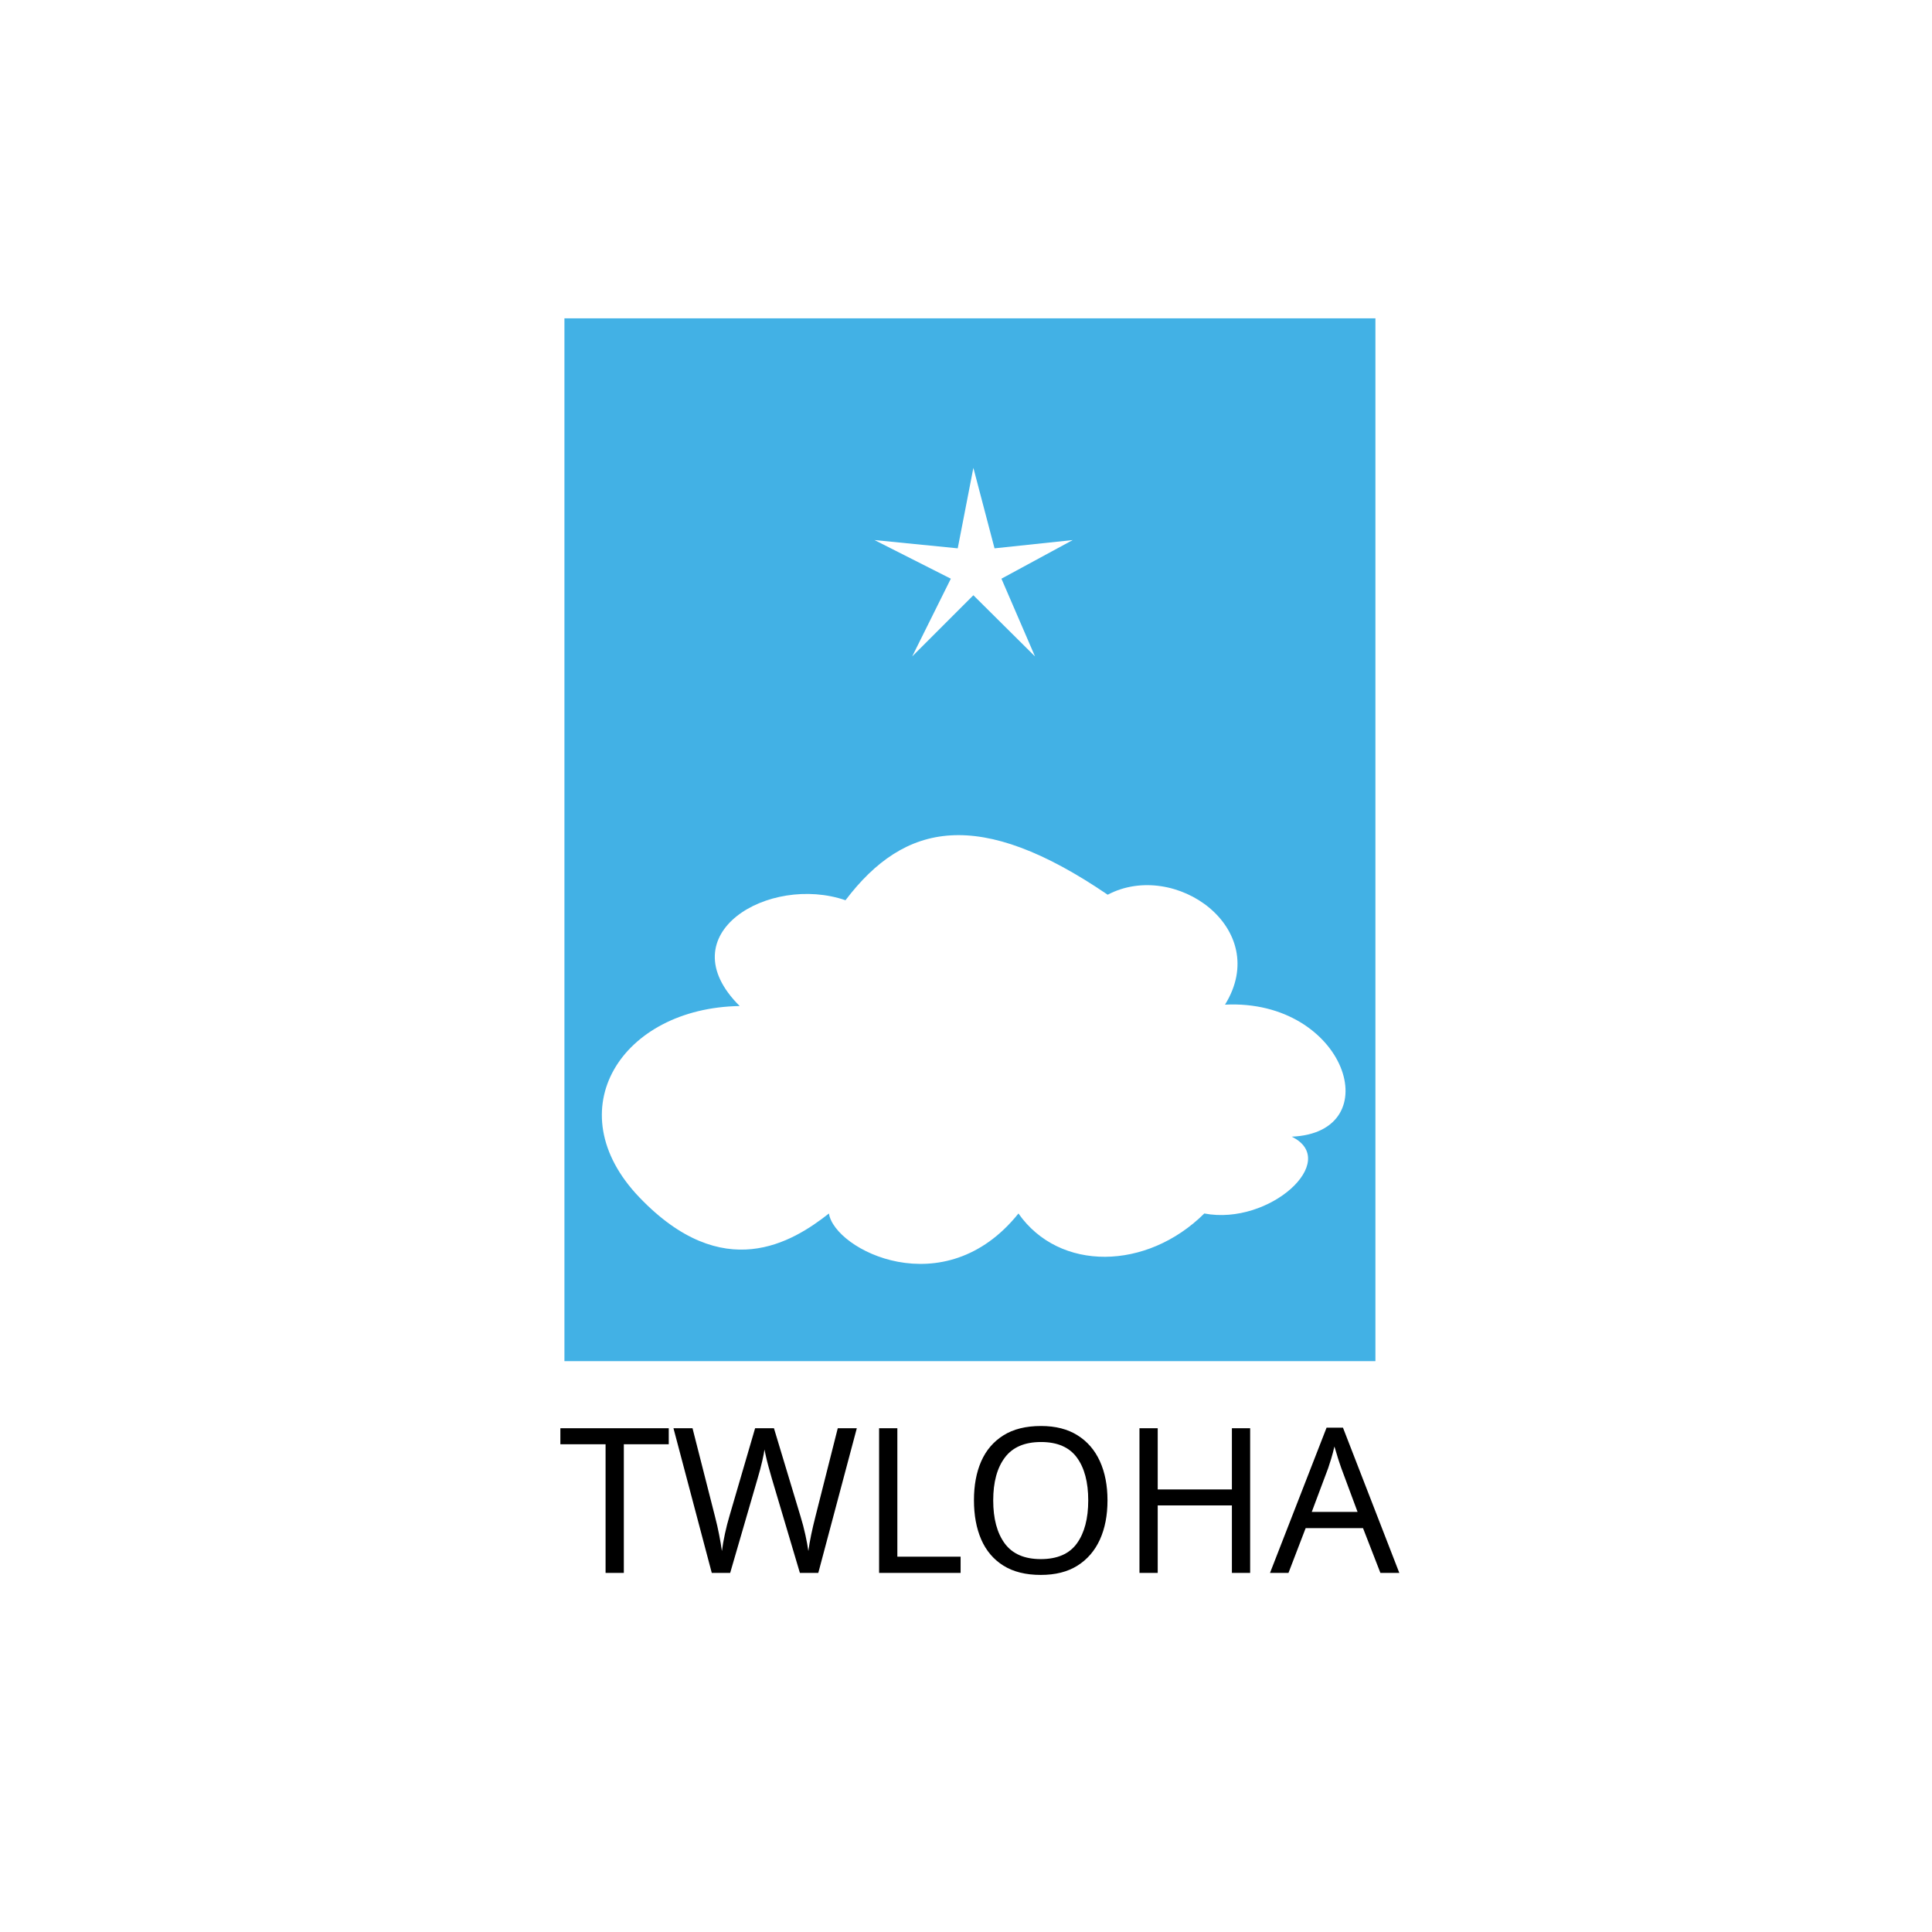
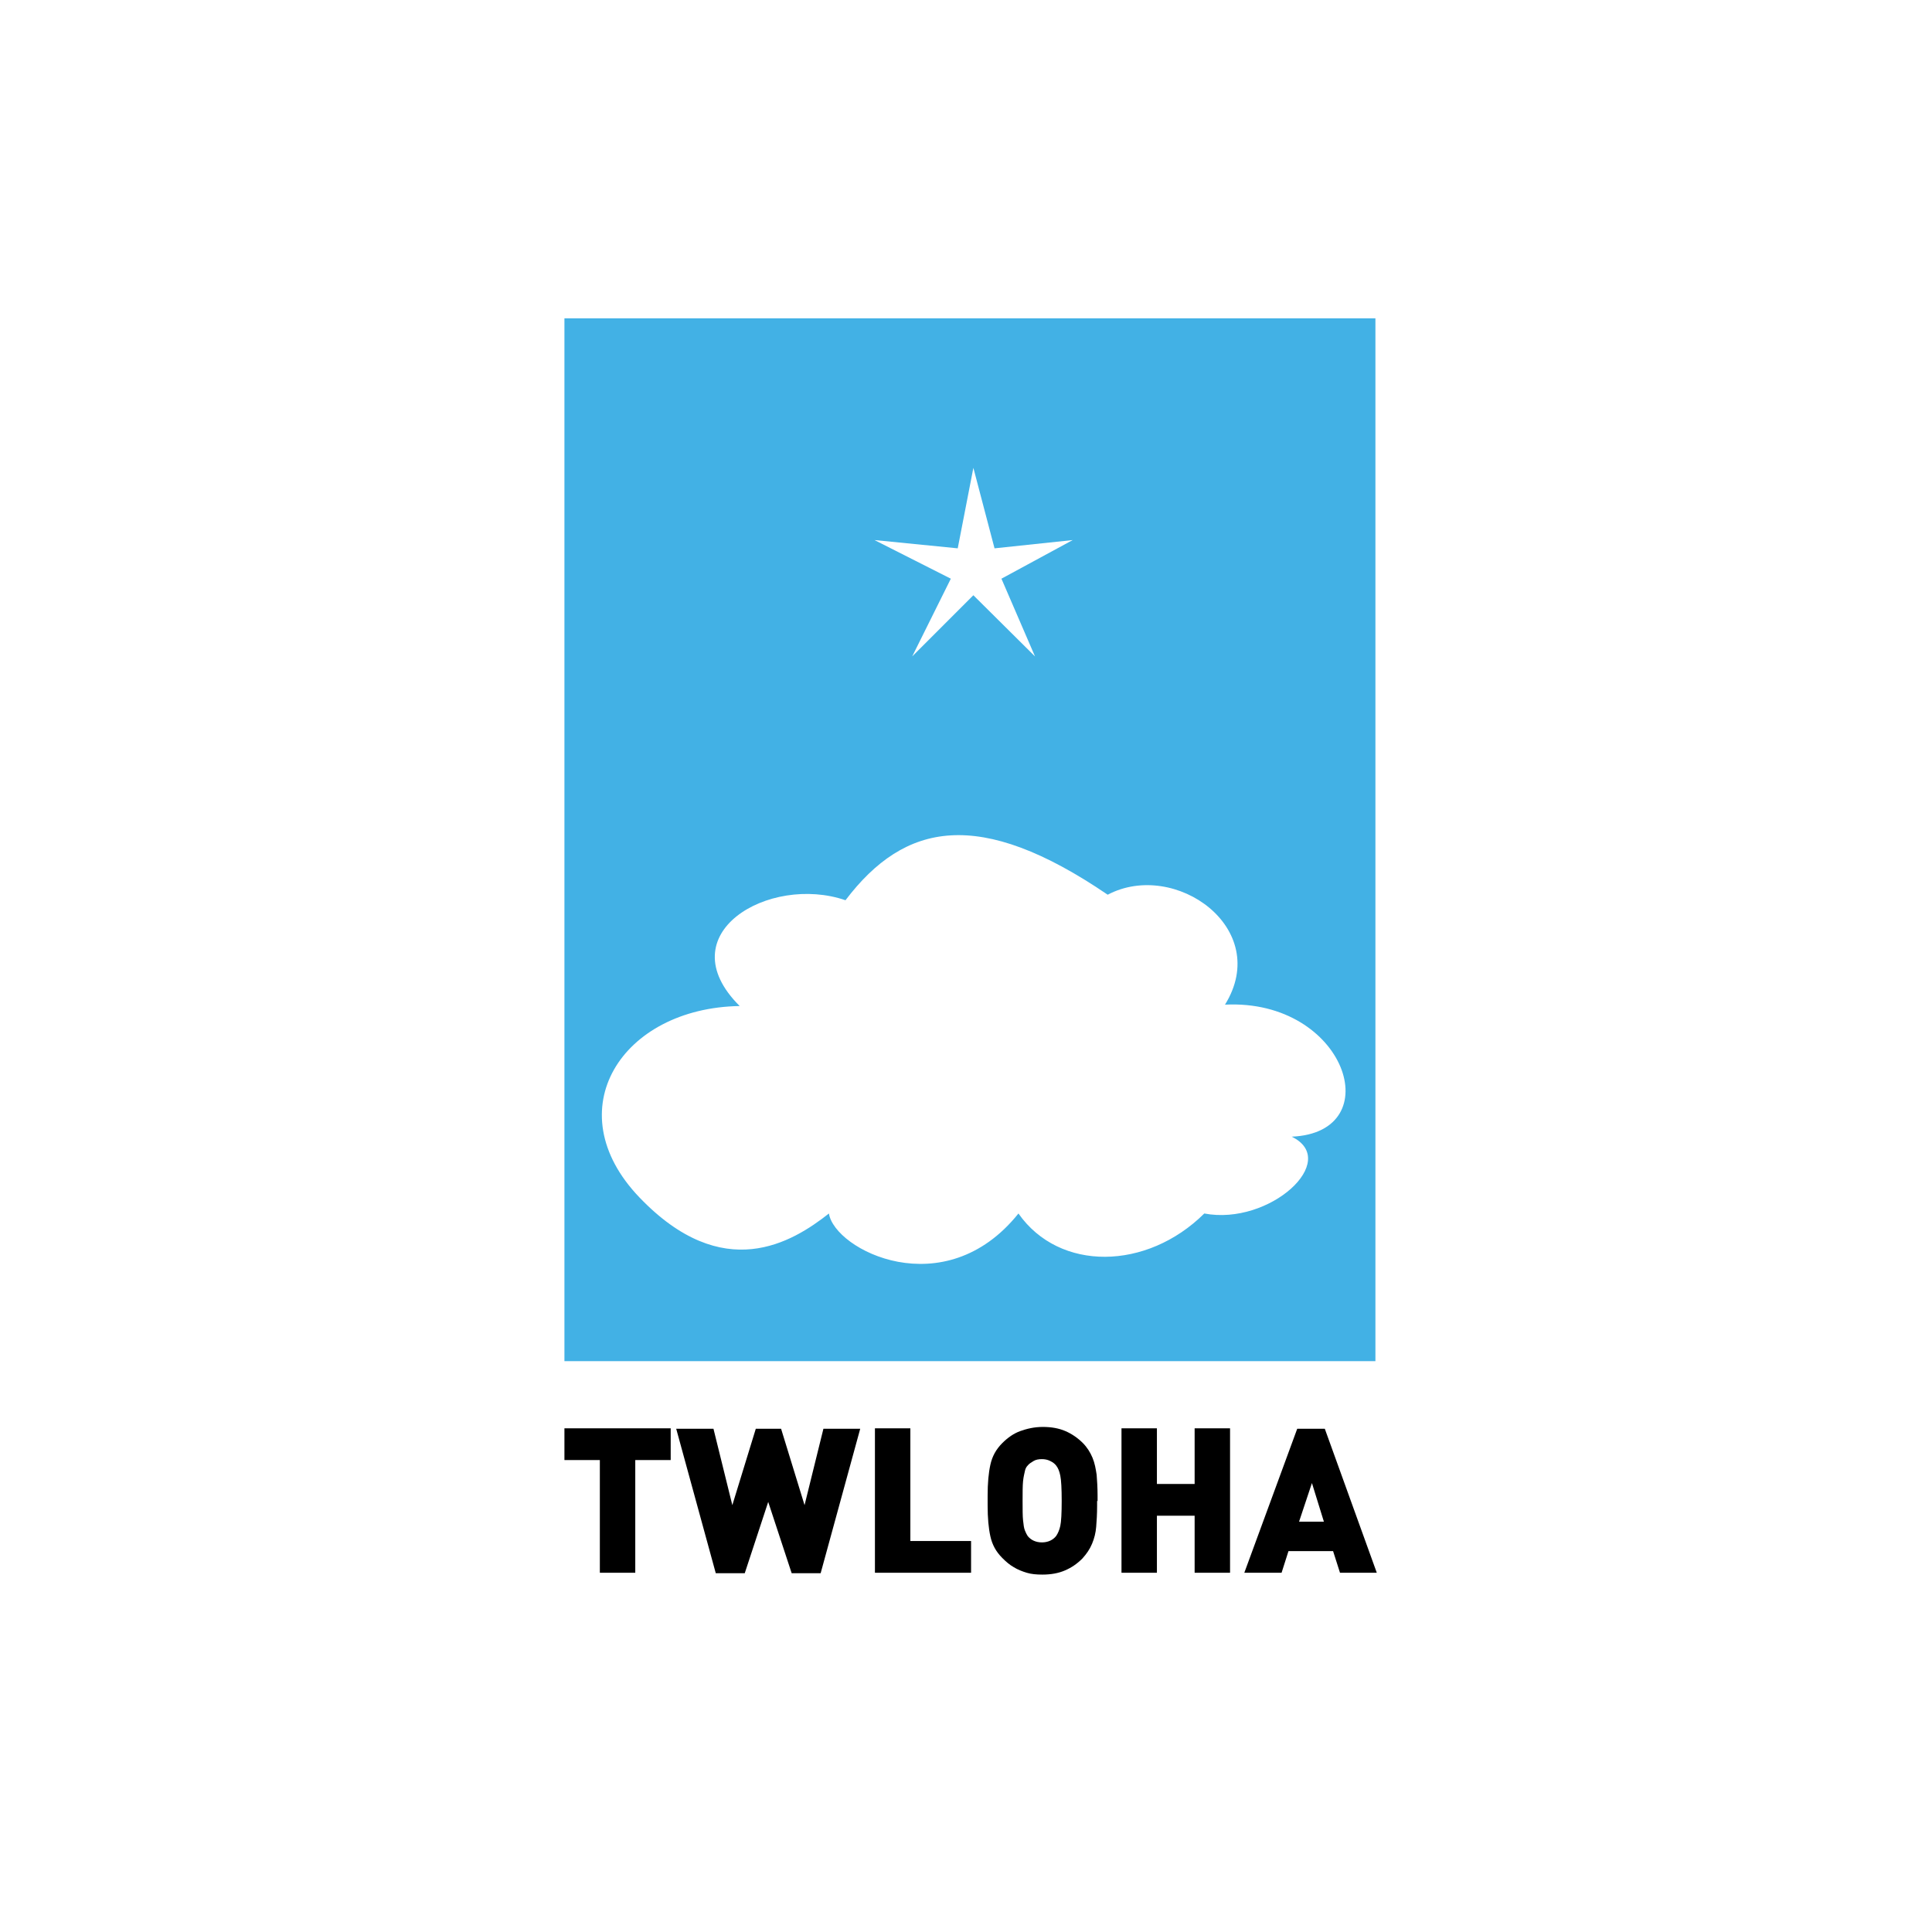
<svg xmlns="http://www.w3.org/2000/svg" xmlns:xlink="http://www.w3.org/1999/xlink" version="1.1" x="0px" y="0px" viewBox="0 0 420 420" enable-background="new 0 0 420 420" xml:space="preserve">
  <symbol id="TWLOHA" viewBox="-210 -210 420 420">
    <polygon fill="#FFFFFF" points="210,-210 -210,-210 -210,210 210,210  " />
    <polygon fill="#42B1E5" points="89,-85.9 -87.3,-85.9 -87.3,140.8 89,140.8  " />
    <g>
      <polygon fill="#FFFFFF" points="1.6,108.3 6.2,90.8 23.2,92.6 7.7,84.2 15,67.3 1.6,80.6 -11.7,67.3 -3.3,84.2 -19.9,92.6     -1.8,90.8   " />
-       <text transform="matrix(1 0 0 -1 -88.6211 -131.9331)" font-family="'DIN-Black'" font-size="44.051">TWLOHA</text>
+       <g>
+         <path d="M-64.2-107.4h-7.7v-24.5h-7.7v24.5h-7.7v6.9h23.1V-107.4z" />
+         <path d="M-23-100.6l-8.6-31.4h-6.3l-5.1,15.5l-5.1-15.5h-6.3l-8.6,31.4h8.1l4.1-16.6l5.1,16.6h5.5l5.1-16.6l4.1,16.6H-23z" />
+         <path d="M1.1-131.9h-20.9v31.4h7.7v-24.5H1.1V-131.9z" />
+         <path d="M28.5-116.3v-1.1c0-1.7-0.1-3.3-0.2-4.5c-0.1-1.3-0.4-2.5-0.9-3.7c-0.5-1.2-1.2-2.2-2.1-3.2c-1.2-1.2-2.4-2-3.8-2.6     c-1.4-0.6-3-0.9-4.9-0.9c-1.3,0-2.4,0.1-3.4,0.4c-1,0.3-2,0.7-2.8,1.2c-0.9,0.5-1.7,1.2-2.5,2c-1.4,1.4-2.2,2.9-2.6,4.7     c-0.4,1.8-0.6,4-0.6,6.7v1.1v1.1c0,2.7,0.2,4.9,0.6,6.7c0.4,1.8,1.2,3.3,2.6,4.7c1.2,1.2,2.5,2.1,3.9,2.6s3,0.9,4.9,0.9     c1.9,0,3.5-0.3,4.9-0.9s2.7-1.5,3.8-2.6c0.9-0.9,1.6-2,2.1-3.2c0.5-1.2,0.7-2.4,0.9-3.7c0.1-1.3,0.2-2.8,0.2-4.5V-116.3z      M20.8-116.3c0,2.7-0.1,4.5-0.3,5.5c-0.2,1-0.5,1.7-0.9,2.2c-0.3,0.4-0.7,0.7-1.3,1c-0.6,0.3-1.2,0.4-1.8,0.4     c-0.7,0-1.3-0.1-1.8-0.4c-0.5-0.3-1-0.6-1.3-1c-0.3-0.3-0.5-0.7-0.6-1.2s-0.3-1.2-0.4-2.2c-0.1-1-0.1-2.4-0.1-4.3     c0-1.8,0-3.3,0.1-4.2c0.1-1,0.2-1.7,0.4-2.2c0.2-0.5,0.4-0.9,0.6-1.2c0.7-0.9,1.8-1.4,3.1-1.4c1.3,0,2.4,0.5,3.1,1.4     c0.4,0.6,0.7,1.3,0.9,2.2S20.8-118.9,20.8-116.3z" />
+         <path d="M57.4-131.9h-7.7v12.4h-8.2v-12.4h-7.7v31.4h7.7v-12.1h8.2v12.1h7.7V-131.9z" />
+         <path d="M89.3-131.9h-8l-1.5,4.7h-9.7l-1.5-4.7h-8.1L72-100.6h6L89.3-131.9z M77.8-120.8l-2.6,8.4l-2.8-8.4H77.8z" />
+       </g>
    </g>
    <path fill="#FFFFFF" d="M-49.2-8.7c-25.6-0.4-40-22.6-21.8-41.6s33.2-9.8,41.2-3.5c1.2-7.9,25.1-20.1,41.2,0   c8.9-12.7,27.9-12.4,40.4,0C66-56.5,81.5-42.3,70.8-37.1C92.1-36.2,82.6-7.1,56.3-8.4C66.6,8.2,45.4,23.2,30.8,15.5   c-27.9,19-44.1,15.8-57-1.2C-42.8,20-65,7-49.2-8.7z" />
  </symbol>
  <g id="Layer_1">
    <use xlink:href="#TWLOHA" width="420" height="420" x="-210" y="-210" transform="matrix(1 0 0 -1 210.0028 210.0028)" overflow="visible" />
  </g>
  <g id="Layer_2">
</g>
</svg>
